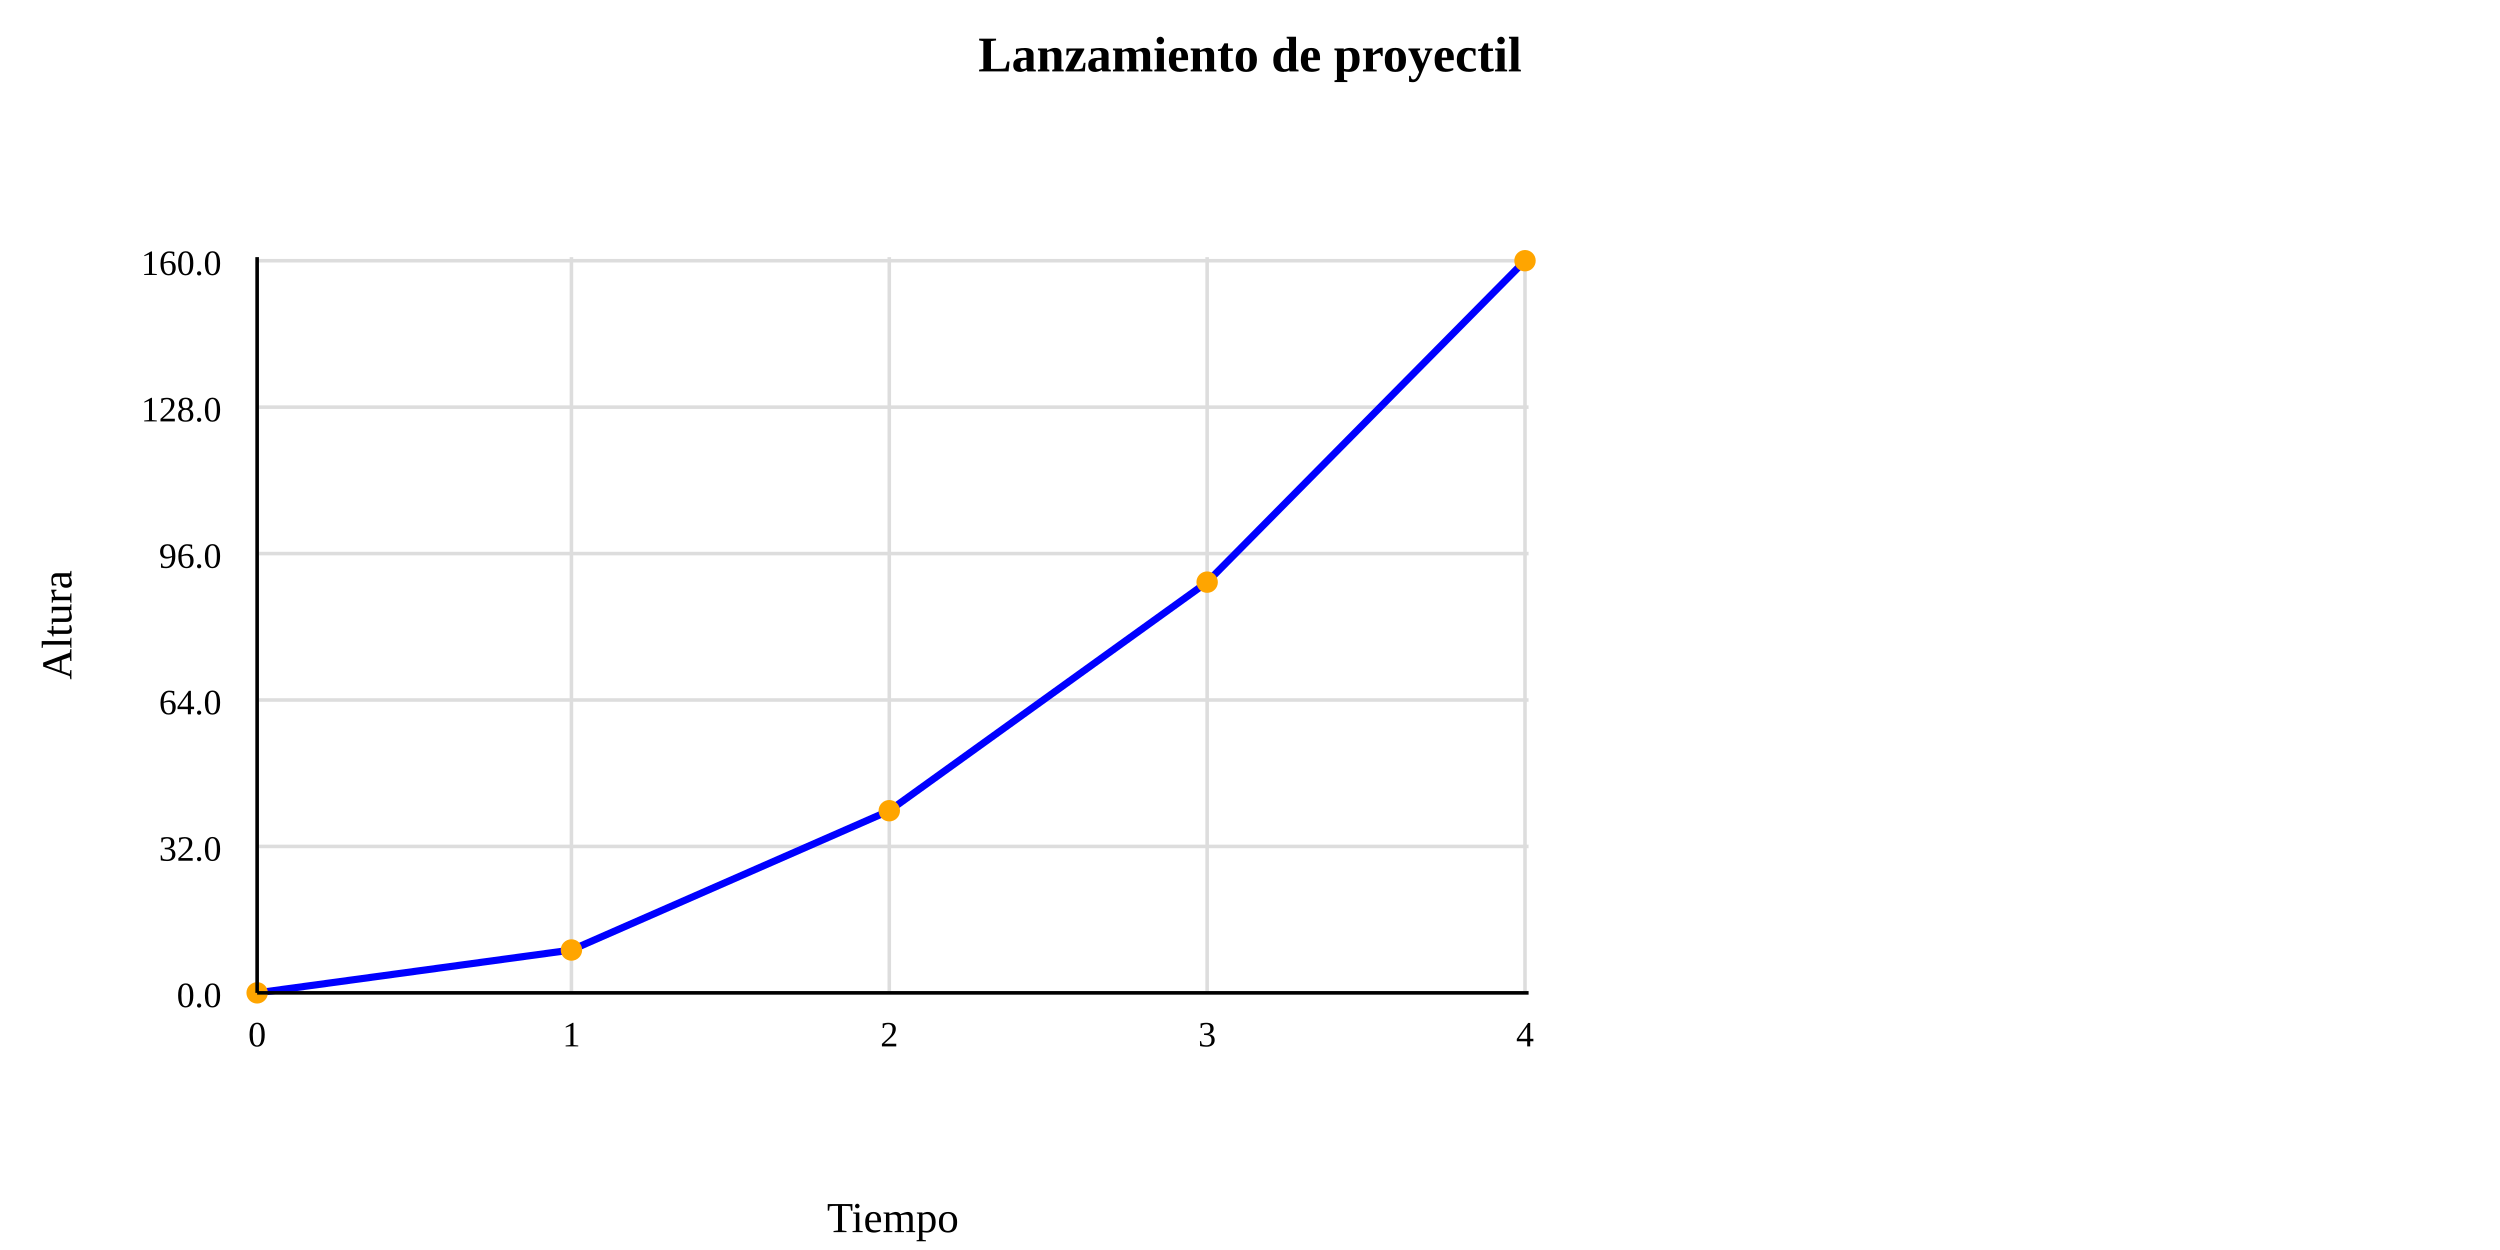
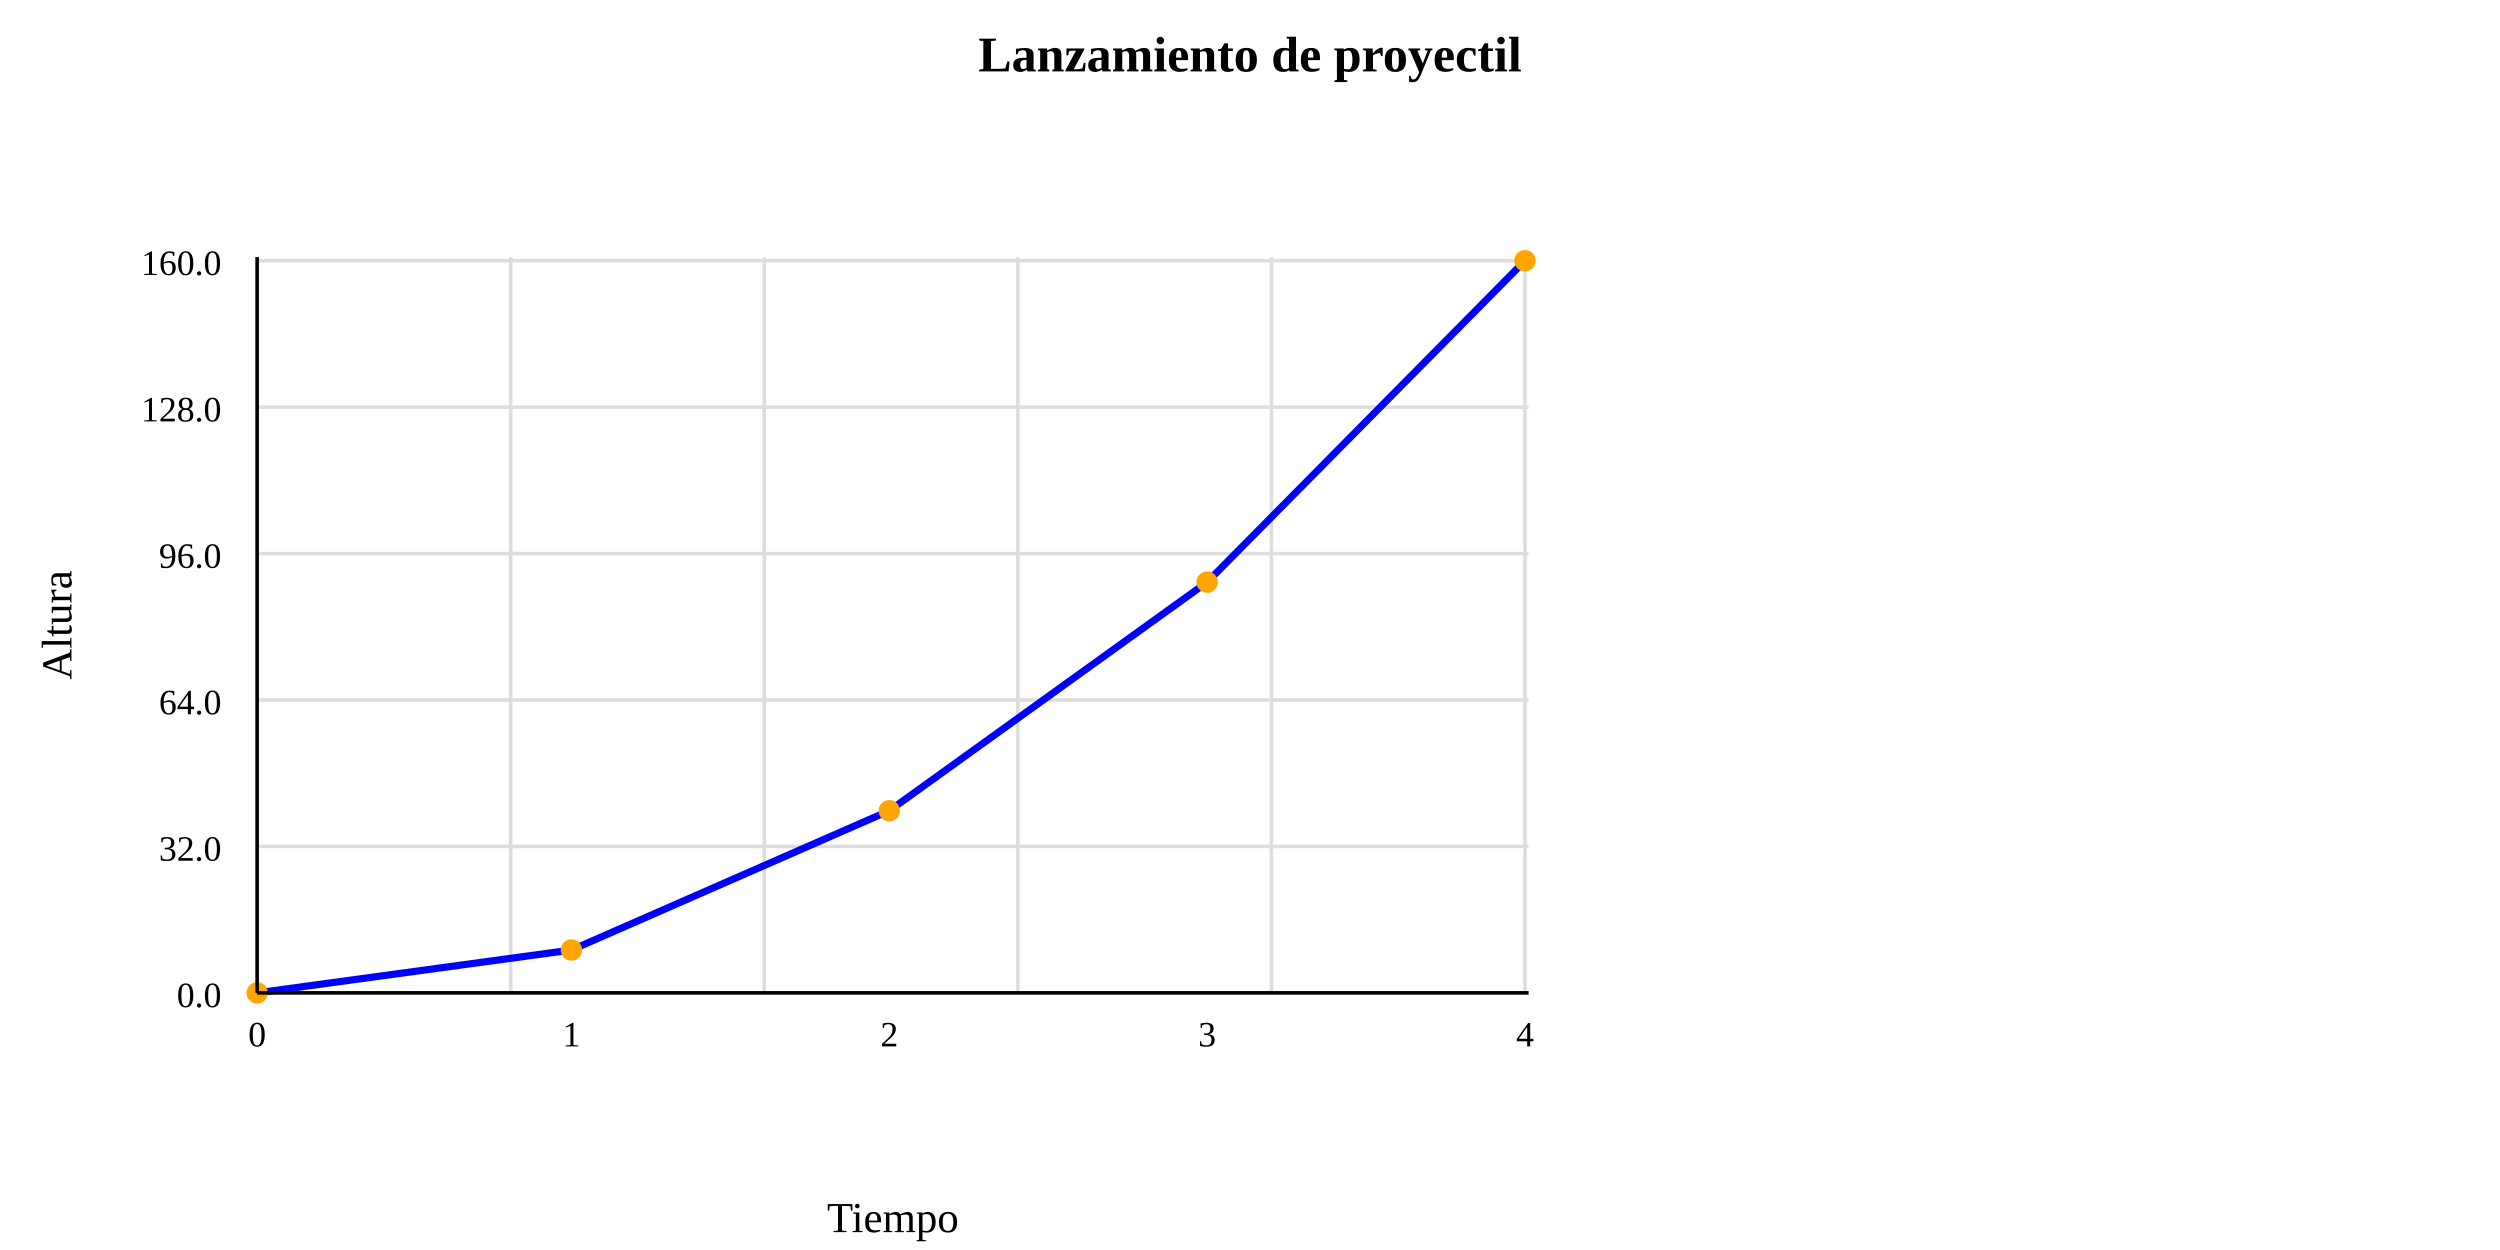
<svg xmlns="http://www.w3.org/2000/svg" width="700" height="350">
  <rect x="0" y="0" width="700" height="350" fill="white" />
  <line x1="72" y1="278" x2="428" y2="278" stroke="#ddd" stroke-width="1" />
  <line x1="72" y1="237" x2="428" y2="237" stroke="#ddd" stroke-width="1" />
  <line x1="72" y1="196" x2="428" y2="196" stroke="#ddd" stroke-width="1" />
  <line x1="72" y1="155" x2="428" y2="155" stroke="#ddd" stroke-width="1" />
  <line x1="72" y1="114" x2="428" y2="114" stroke="#ddd" stroke-width="1" />
  <line x1="72" y1="73" x2="428" y2="73" stroke="#ddd" stroke-width="1" />
  <line x1="72" y1="72" x2="72" y2="278" stroke="#ddd" stroke-width="1" />
-   <line x1="160" y1="72" x2="160" y2="278" stroke="#ddd" stroke-width="1" />
-   <line x1="249" y1="72" x2="249" y2="278" stroke="#ddd" stroke-width="1" />
-   <line x1="338" y1="72" x2="338" y2="278" stroke="#ddd" stroke-width="1" />
+   <line x1="143" y1="72" x2="143" y2="278" stroke="#ddd" stroke-width="1" />
+   <line x1="214" y1="72" x2="214" y2="278" stroke="#ddd" stroke-width="1" />
+   <line x1="285" y1="72" x2="285" y2="278" stroke="#ddd" stroke-width="1" />
+   <line x1="356" y1="72" x2="356" y2="278" stroke="#ddd" stroke-width="1" />
  <line x1="427" y1="72" x2="427" y2="278" stroke="#ddd" stroke-width="1" />
  <line x1="72" y1="278" x2="160" y2="266" stroke="blue" stroke-width="2" />
  <line x1="160" y1="266" x2="249" y2="227" stroke="blue" stroke-width="2" />
  <line x1="249" y1="227" x2="338" y2="163" stroke="blue" stroke-width="2" />
  <line x1="338" y1="163" x2="427" y2="73" stroke="blue" stroke-width="2" />
  <circle cx="72" cy="278" r="3" fill="orange" />
  <circle cx="160" cy="266" r="3" fill="orange" />
  <circle cx="249" cy="227" r="3" fill="orange" />
  <circle cx="338" cy="163" r="3" fill="orange" />
  <circle cx="427" cy="73" r="3" fill="orange" />
  <line x1="72" y1="278" x2="428" y2="278" stroke="black" stroke-width="1" />
  <line x1="72" y1="72" x2="72" y2="278" stroke="black" stroke-width="1" />
  <text x="62" y="282" font-size="10" text-anchor="end">0.0</text>
  <text x="62" y="241" font-size="10" text-anchor="end">32.0</text>
  <text x="62" y="200" font-size="10" text-anchor="end">64.0</text>
  <text x="62" y="159" font-size="10" text-anchor="end">96.0</text>
  <text x="62" y="118" font-size="10" text-anchor="end">128.0</text>
  <text x="62" y="77" font-size="10" text-anchor="end">160.0</text>
  <text x="72" y="293" font-size="10" text-anchor="middle">0</text>
  <text x="160" y="293" font-size="10" text-anchor="middle">1</text>
  <text x="249" y="293" font-size="10" text-anchor="middle">2</text>
  <text x="338" y="293" font-size="10" text-anchor="middle">3</text>
  <text x="427" y="293" font-size="10" text-anchor="middle">4</text>
  <text x="350" y="20" font-size="14" text-anchor="middle" font-weight="bold">Lanzamiento de proyectil</text>
  <text x="250" y="345" font-size="12" text-anchor="middle">Tiempo</text>
  <g transform="translate(20,175) rotate(-90)">
    <text font-size="12" text-anchor="middle">Altura</text>
  </g>
</svg>
